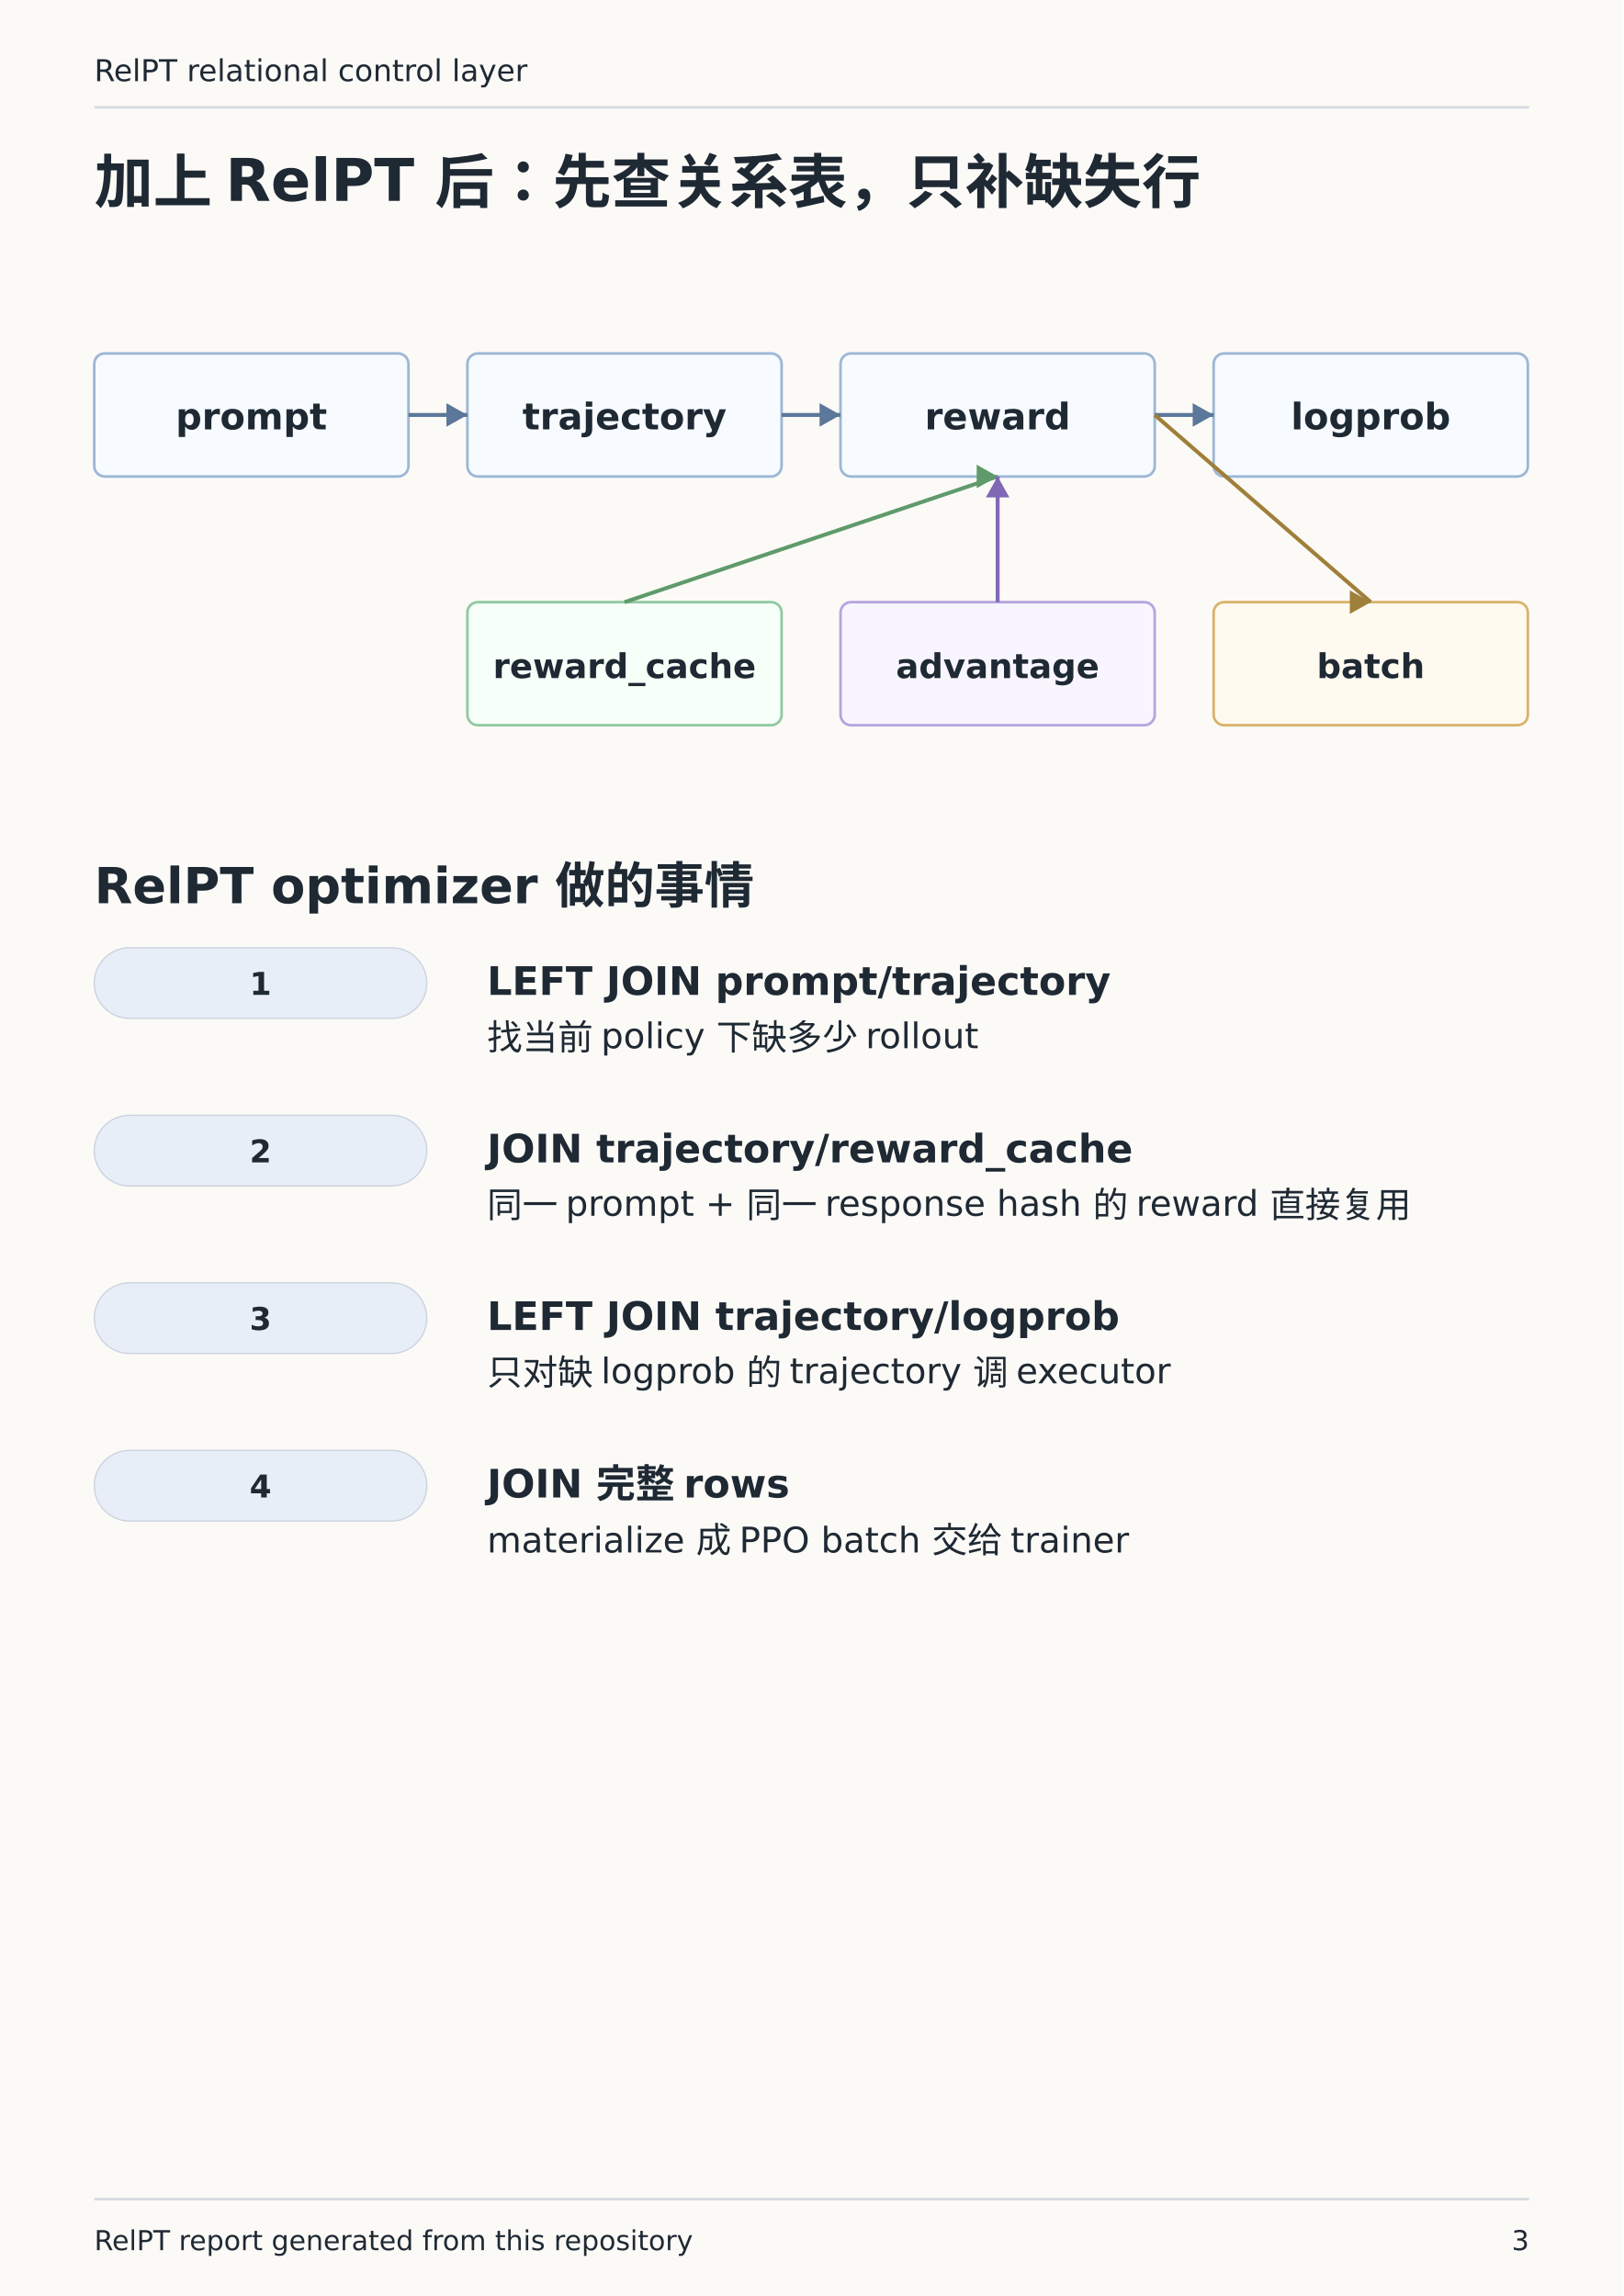
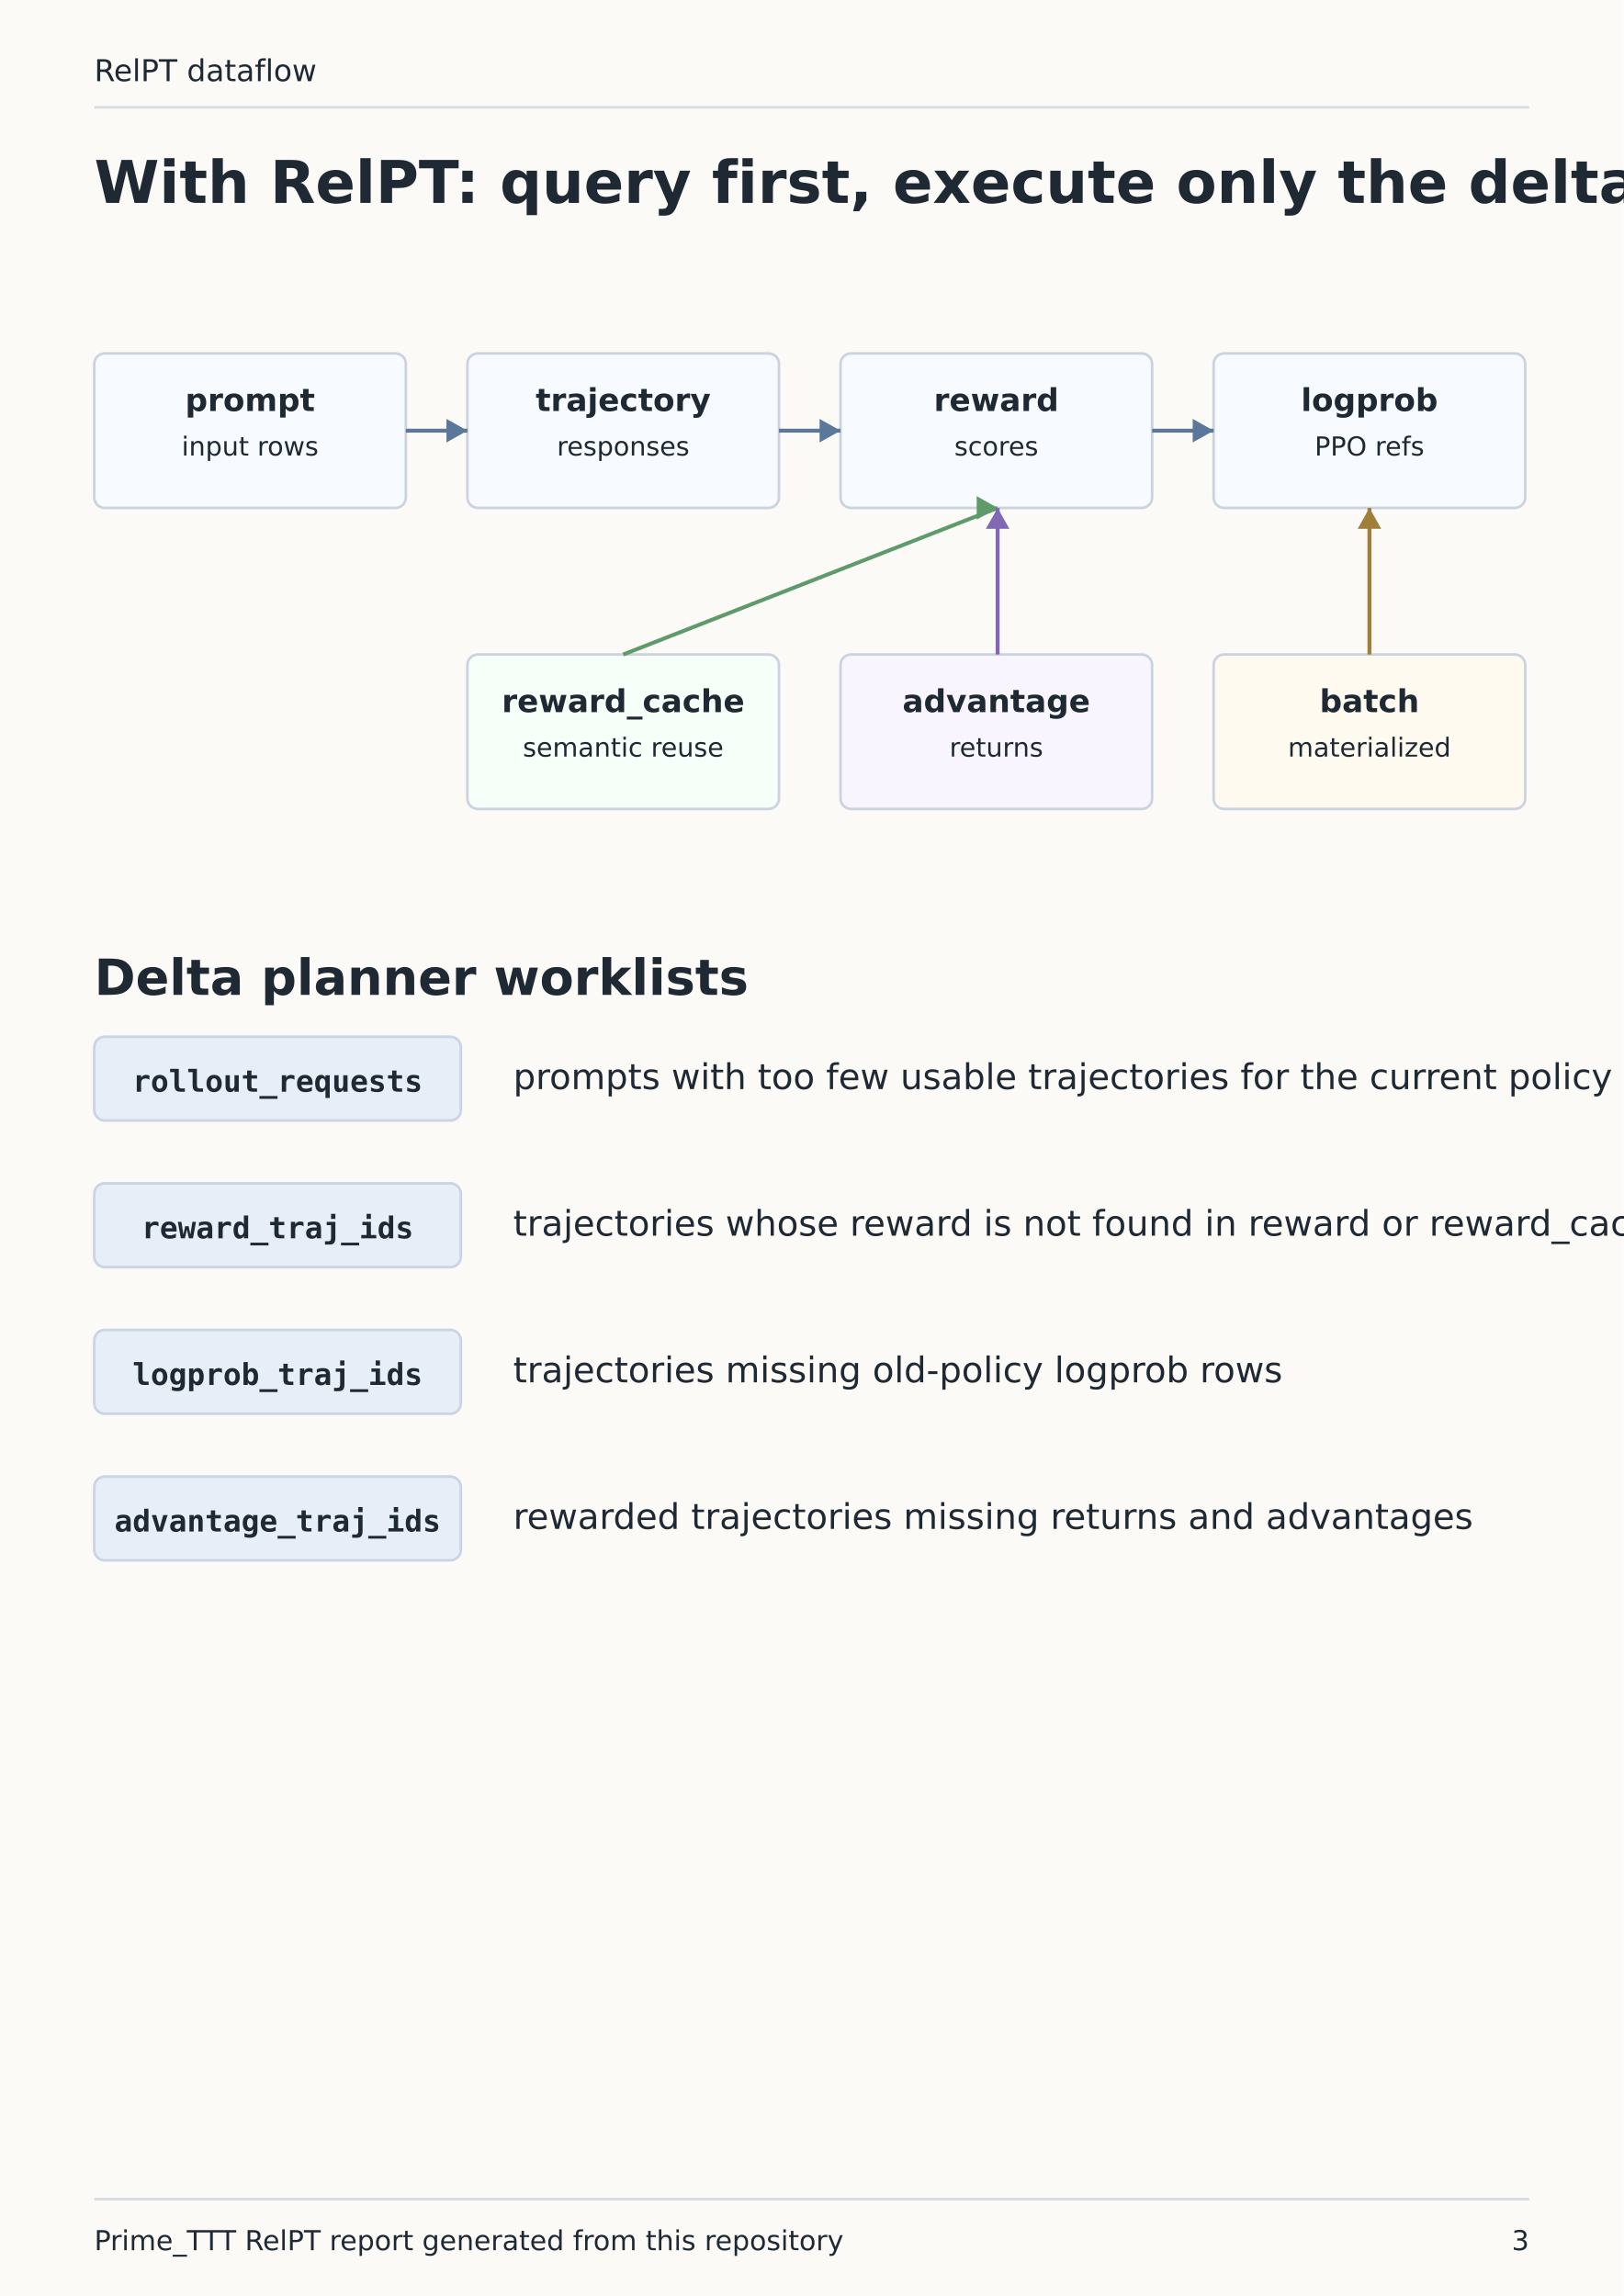
<svg xmlns="http://www.w3.org/2000/svg" width="1240" height="1754" viewBox="0 0 1240 1754">
  <rect width="100%" height="100%" fill="#fbfaf7" />
-   <style>text{font-family:Droid Sans Fallback, DejaVu Sans, Arial, sans-serif;fill:#1f2933} .muted{fill:#5e6978} .small{font-size:23px} .body{font-size:28px} .h1{font-size:54px;font-weight:700} .h2{font-size:38px;font-weight:700} .h3{font-size:30px;font-weight:700} .mono{font-family:Source Code Pro,DejaVu Sans Mono,monospace}</style>
-   <text x="72.0" y="62.0" font-size="23" font-weight="400" fill="#697386" text-anchor="start" class="">RelPT relational control layer</text>
-   <line x1="72" y1="82" x2="1168" y2="82" stroke="#d7dbe2" stroke-width="2" />
-   <text x="72.0" y="155.0" font-size="45" font-weight="700" fill="#1f2933" text-anchor="start" class="">加上 RelPT 后：先查关系表，只补缺失行</text>
-   <rect x="72" y="270" width="240" height="94" rx="8" fill="#f7fbff" stroke="#9db7d5" stroke-width="2" />
-   <text x="192.0" y="328.0" font-size="28" font-weight="700" fill="#1f2933" text-anchor="middle" class="">prompt</text>
-   <rect x="357" y="270" width="240" height="94" rx="8" fill="#f7fbff" stroke="#9db7d5" stroke-width="2" />
-   <text x="477.0" y="328.0" font-size="28" font-weight="700" fill="#1f2933" text-anchor="middle" class="">trajectory</text>
-   <line x1="312" y1="317" x2="357" y2="317" stroke="#5b7799" stroke-width="3" />
-   <path d="M357,317 l-16,-9 l0,18 z" fill="#5b7799" />
-   <rect x="642" y="270" width="240" height="94" rx="8" fill="#f7fbff" stroke="#9db7d5" stroke-width="2" />
-   <text x="762.0" y="328.0" font-size="28" font-weight="700" fill="#1f2933" text-anchor="middle" class="">reward</text>
-   <line x1="597" y1="317" x2="642" y2="317" stroke="#5b7799" stroke-width="3" />
-   <path d="M642,317 l-16,-9 l0,18 z" fill="#5b7799" />
-   <rect x="927" y="270" width="240" height="94" rx="8" fill="#f7fbff" stroke="#9db7d5" stroke-width="2" />
-   <text x="1047.0" y="328.0" font-size="28" font-weight="700" fill="#1f2933" text-anchor="middle" class="">logprob</text>
-   <line x1="882" y1="317" x2="927" y2="317" stroke="#5b7799" stroke-width="3" />
-   <path d="M927,317 l-16,-9 l0,18 z" fill="#5b7799" />
-   <rect x="357" y="460" width="240" height="94" rx="8" fill="#f6fff8" stroke="#92c9a2" stroke-width="2" />
-   <text x="477.0" y="518.0" font-size="26" font-weight="700" fill="#1f2933" text-anchor="middle" class="">reward_cache</text>
-   <line x1="477" y1="460" x2="762" y2="364" stroke="#5f9b6a" stroke-width="3" />
-   <path d="M762,364 l-16,-9 l0,18 z" fill="#5f9b6a" />
-   <rect x="642" y="460" width="240" height="94" rx="8" fill="#f8f5ff" stroke="#b6a4df" stroke-width="2" />
-   <text x="762.0" y="518.0" font-size="26" font-weight="700" fill="#1f2933" text-anchor="middle" class="">advantage</text>
-   <line x1="762" y1="460" x2="762" y2="364" stroke="#8068b5" stroke-width="3" />
-   <path d="M762,364 l-9,16 l18,0 z" fill="#8068b5" />
-   <rect x="927" y="460" width="240" height="94" rx="8" fill="#fffaf0" stroke="#d9b36c" stroke-width="2" />
-   <text x="1047.0" y="518.0" font-size="26" font-weight="700" fill="#1f2933" text-anchor="middle" class="">batch</text>
-   <line x1="882" y1="317" x2="1047" y2="460" stroke="#9f7f39" stroke-width="3" />
-   <path d="M1047,460 l-16,-9 l0,18 z" fill="#9f7f39" />
-   <text x="72.0" y="690.0" font-size="38" font-weight="700" fill="#1f2933" text-anchor="start" class="">RelPT optimizer 做的事情</text>
-   <rect x="72" y="724" width="254" height="54" rx="27" fill="#e8eef7" stroke="#ccd3dd" stroke-width="1" />
-   <text x="199.0" y="760.0" font-size="24" font-weight="700" fill="#1f2933" text-anchor="middle" class="">1</text>
-   <text x="372.0" y="760.0" font-size="30" font-weight="700" fill="#1f2933" text-anchor="start" class="">LEFT JOIN prompt/trajectory</text>
-   <text x="372.0" y="802.0" font-size="27" font-weight="400" fill="#5e6978" text-anchor="start" class="">找当前 policy 下缺多少 rollout</text>
-   <rect x="72" y="852" width="254" height="54" rx="27" fill="#e8eef7" stroke="#ccd3dd" stroke-width="1" />
-   <text x="199.0" y="888.0" font-size="24" font-weight="700" fill="#1f2933" text-anchor="middle" class="">2</text>
-   <text x="372.0" y="888.0" font-size="30" font-weight="700" fill="#1f2933" text-anchor="start" class="">JOIN trajectory/reward_cache</text>
-   <text x="372.0" y="930.0" font-size="27" font-weight="400" fill="#5e6978" text-anchor="start" class="">同一 prompt + 同一 response hash 的 reward 直接复用</text>
-   <rect x="72" y="980" width="254" height="54" rx="27" fill="#e8eef7" stroke="#ccd3dd" stroke-width="1" />
-   <text x="199.0" y="1016.0" font-size="24" font-weight="700" fill="#1f2933" text-anchor="middle" class="">3</text>
-   <text x="372.0" y="1016.0" font-size="30" font-weight="700" fill="#1f2933" text-anchor="start" class="">LEFT JOIN trajectory/logprob</text>
-   <text x="372.0" y="1058.0" font-size="27" font-weight="400" fill="#5e6978" text-anchor="start" class="">只对缺 logprob 的 trajectory 调 executor</text>
-   <rect x="72" y="1108" width="254" height="54" rx="27" fill="#e8eef7" stroke="#ccd3dd" stroke-width="1" />
-   <text x="199.0" y="1144.0" font-size="24" font-weight="700" fill="#1f2933" text-anchor="middle" class="">4</text>
-   <text x="372.0" y="1144.0" font-size="30" font-weight="700" fill="#1f2933" text-anchor="start" class="">JOIN 完整 rows</text>
-   <text x="372.0" y="1186.0" font-size="27" font-weight="400" fill="#5e6978" text-anchor="start" class="">materialize 成 PPO batch 交给 trainer</text>
-   <line x1="72" y1="1680" x2="1168" y2="1680" stroke="#d7dbe2" stroke-width="2" />
-   <text x="72.0" y="1719.0" font-size="21" font-weight="400" fill="#697386" text-anchor="start" class="">RelPT report generated from this repository</text>
+   <style>text{font-family:DejaVu Sans, Arial, sans-serif;fill:#1f2933}.muted{fill:#5f6978}.mono{font-family:DejaVu Sans Mono,monospace}</style>
+   <text x="72.0" y="62.0" font-size="23" font-weight="400" fill="#697386" text-anchor="start" class="">RelPT dataflow</text>
+   <line x1="72.0" y1="82.0" x2="1168.0" y2="82.0" stroke="#d7dbe2" stroke-width="2" />
+   <text x="72.0" y="155.0" font-size="45" font-weight="700" fill="#1f2933" text-anchor="start" class="">With RelPT: query first, execute only the delta</text>
+   <rect x="72.0" y="270.0" width="238.0" height="118.0" rx="8" fill="#f7fbff" stroke="#cbd3df" stroke-width="2" />
+   <text x="191.0" y="314.0" font-size="24" font-weight="700" fill="#1f2933" text-anchor="middle" class="">prompt</text>
+   <text x="191.0" y="348.0" font-size="20" font-weight="400" fill="#697386" text-anchor="middle" class="">input rows</text>
+   <rect x="357.0" y="270.0" width="238.0" height="118.0" rx="8" fill="#f7fbff" stroke="#cbd3df" stroke-width="2" />
+   <text x="476.0" y="314.0" font-size="24" font-weight="700" fill="#1f2933" text-anchor="middle" class="">trajectory</text>
+   <text x="476.0" y="348.0" font-size="20" font-weight="400" fill="#697386" text-anchor="middle" class="">responses</text>
+   <line x1="310.0" y1="329.0" x2="357.0" y2="329.0" stroke="#5b7799" stroke-width="3" />
+   <path d="M357.0,329.0 l-16,-9 l0,18 z" fill="#5b7799" />
+   <rect x="642.0" y="270.0" width="238.0" height="118.0" rx="8" fill="#f7fbff" stroke="#cbd3df" stroke-width="2" />
+   <text x="761.0" y="314.0" font-size="24" font-weight="700" fill="#1f2933" text-anchor="middle" class="">reward</text>
+   <text x="761.0" y="348.0" font-size="20" font-weight="400" fill="#697386" text-anchor="middle" class="">scores</text>
+   <line x1="595.0" y1="329.0" x2="642.0" y2="329.0" stroke="#5b7799" stroke-width="3" />
+   <path d="M642.0,329.0 l-16,-9 l0,18 z" fill="#5b7799" />
+   <rect x="927.0" y="270.0" width="238.0" height="118.0" rx="8" fill="#f7fbff" stroke="#cbd3df" stroke-width="2" />
+   <text x="1046.0" y="314.0" font-size="24" font-weight="700" fill="#1f2933" text-anchor="middle" class="">logprob</text>
+   <text x="1046.0" y="348.0" font-size="20" font-weight="400" fill="#697386" text-anchor="middle" class="">PPO refs</text>
+   <line x1="880.0" y1="329.0" x2="927.0" y2="329.0" stroke="#5b7799" stroke-width="3" />
+   <path d="M927.0,329.0 l-16,-9 l0,18 z" fill="#5b7799" />
+   <rect x="357.0" y="500.0" width="238.0" height="118.0" rx="8" fill="#f6fff8" stroke="#cbd3df" stroke-width="2" />
+   <text x="476.0" y="544.0" font-size="24" font-weight="700" fill="#1f2933" text-anchor="middle" class="">reward_cache</text>
+   <text x="476.0" y="578.0" font-size="20" font-weight="400" fill="#697386" text-anchor="middle" class="">semantic reuse</text>
+   <rect x="642.0" y="500.0" width="238.0" height="118.0" rx="8" fill="#f8f5ff" stroke="#cbd3df" stroke-width="2" />
+   <text x="761.0" y="544.0" font-size="24" font-weight="700" fill="#1f2933" text-anchor="middle" class="">advantage</text>
+   <text x="761.0" y="578.0" font-size="20" font-weight="400" fill="#697386" text-anchor="middle" class="">returns</text>
+   <rect x="927.0" y="500.0" width="238.0" height="118.0" rx="8" fill="#fffaf0" stroke="#cbd3df" stroke-width="2" />
+   <text x="1046.0" y="544.0" font-size="24" font-weight="700" fill="#1f2933" text-anchor="middle" class="">batch</text>
+   <text x="1046.0" y="578.0" font-size="20" font-weight="400" fill="#697386" text-anchor="middle" class="">materialized</text>
+   <line x1="476.0" y1="500.0" x2="762.0" y2="388.0" stroke="#5f9b6a" stroke-width="3" />
+   <path d="M762.0,388.0 l-16,-9 l0,18 z" fill="#5f9b6a" />
+   <line x1="762.0" y1="500.0" x2="762.0" y2="388.0" stroke="#8068b5" stroke-width="3" />
+   <path d="M762.0,388.0 l-9,16 l18,0 z" fill="#8068b5" />
+   <line x1="1046.0" y1="500.0" x2="1046.0" y2="388.0" stroke="#9f7f39" stroke-width="3" />
+   <path d="M1046.0,388.0 l-9,16 l18,0 z" fill="#9f7f39" />
+   <text x="72.0" y="760.0" font-size="38" font-weight="700" fill="#1f2933" text-anchor="start" class="">Delta planner worklists</text>
+   <rect x="72.0" y="792.0" width="280.0" height="64.0" rx="8" fill="#e8eef7" stroke="#c9d4e5" stroke-width="2" />
+   <text x="212.0" y="834.0" font-size="23" font-weight="700" fill="#1f2933" text-anchor="middle" class="mono">rollout_requests</text>
+   <text x="392.0" y="832.0" font-size="27" font-weight="400" fill="#4b5563" text-anchor="start" class="">prompts with too few usable trajectories for the current policy</text>
+   <rect x="72.0" y="904.0" width="280.0" height="64.0" rx="8" fill="#e8eef7" stroke="#c9d4e5" stroke-width="2" />
+   <text x="212.0" y="946.0" font-size="23" font-weight="700" fill="#1f2933" text-anchor="middle" class="mono">reward_traj_ids</text>
+   <text x="392.0" y="944.0" font-size="27" font-weight="400" fill="#4b5563" text-anchor="start" class="">trajectories whose reward is not found in reward or reward_cache</text>
+   <rect x="72.0" y="1016.0" width="280.0" height="64.0" rx="8" fill="#e8eef7" stroke="#c9d4e5" stroke-width="2" />
+   <text x="212.0" y="1058.0" font-size="23" font-weight="700" fill="#1f2933" text-anchor="middle" class="mono">logprob_traj_ids</text>
+   <text x="392.0" y="1056.0" font-size="27" font-weight="400" fill="#4b5563" text-anchor="start" class="">trajectories missing old-policy logprob rows</text>
+   <rect x="72.0" y="1128.0" width="280.0" height="64.0" rx="8" fill="#e8eef7" stroke="#c9d4e5" stroke-width="2" />
+   <text x="212.0" y="1170.0" font-size="23" font-weight="700" fill="#1f2933" text-anchor="middle" class="mono">advantage_traj_ids</text>
+   <text x="392.0" y="1168.0" font-size="27" font-weight="400" fill="#4b5563" text-anchor="start" class="">rewarded trajectories missing returns and advantages</text>
+   <line x1="72.0" y1="1680.0" x2="1168.0" y2="1680.0" stroke="#d7dbe2" stroke-width="2" />
+   <text x="72.0" y="1719.0" font-size="21" font-weight="400" fill="#697386" text-anchor="start" class="">Prime_TTT RelPT report generated from this repository</text>
  <text x="1168.0" y="1719.0" font-size="21" font-weight="400" fill="#697386" text-anchor="end" class="">3</text>
</svg>
